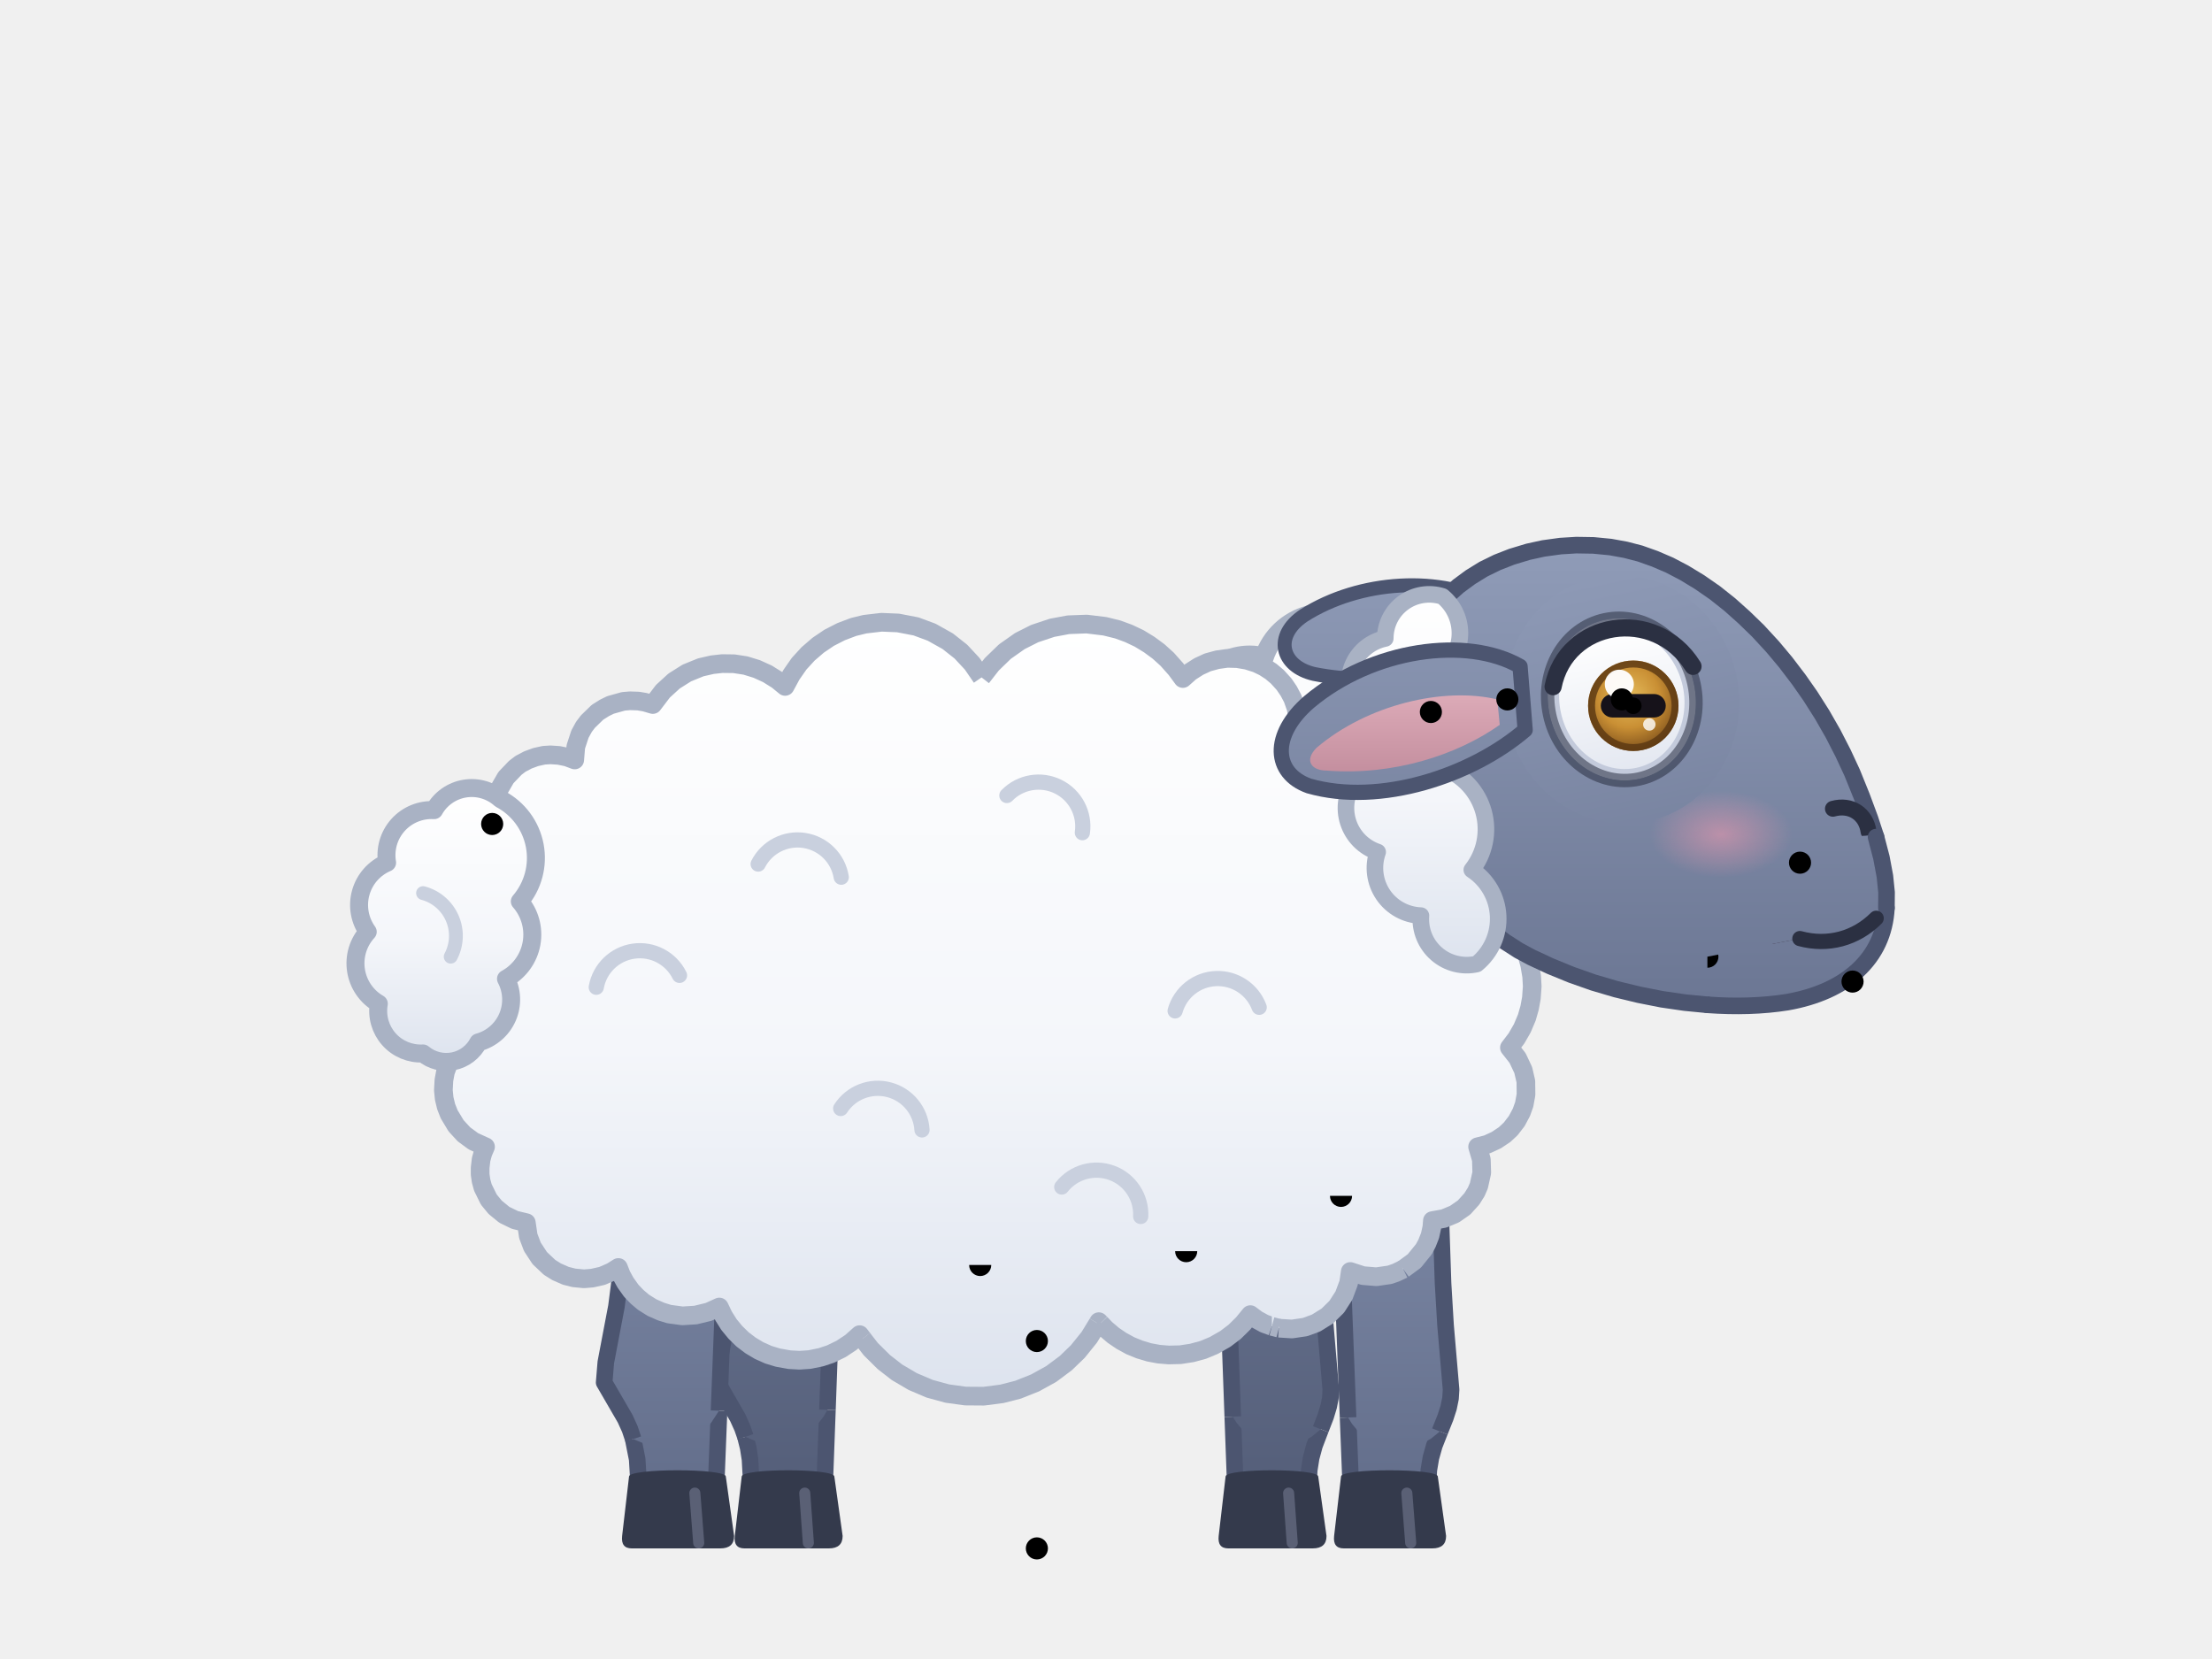
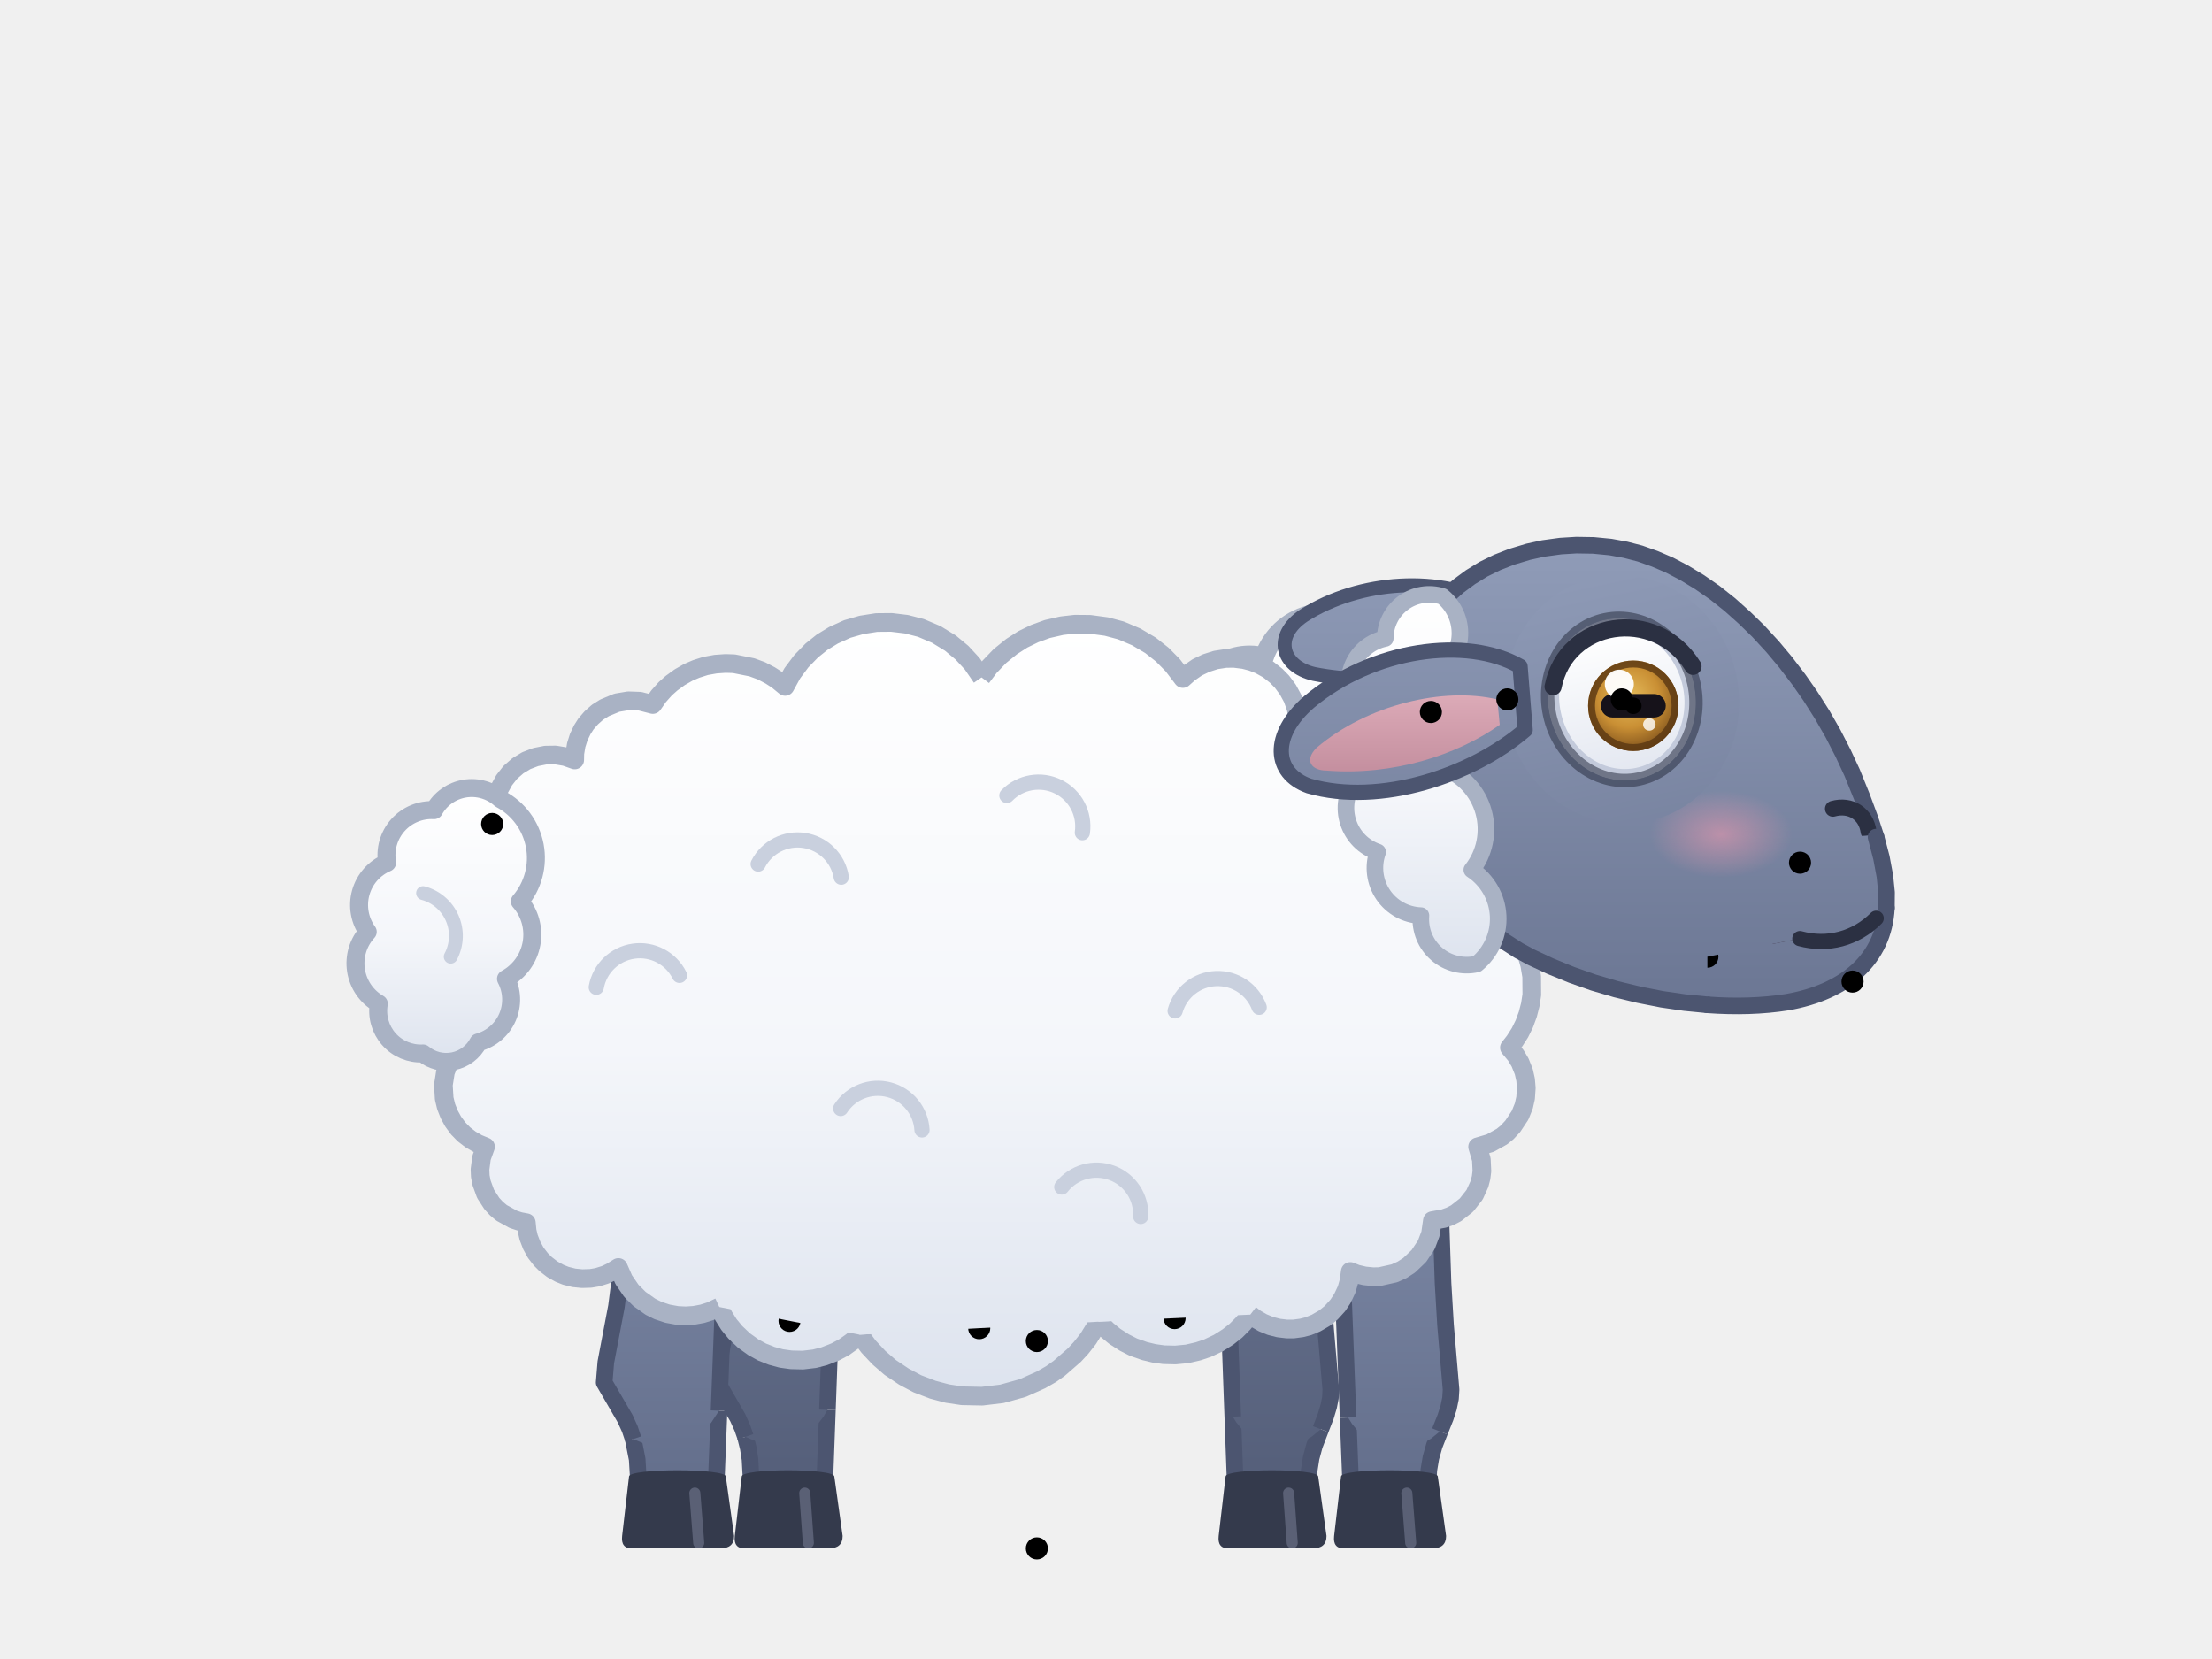
<svg xmlns="http://www.w3.org/2000/svg" viewBox="0 0 160 120" width="160" height="120">
  <defs>
    <linearGradient id="wool" x1="0" y1="0" x2="0" y2="1">
      <stop offset="0" stop-color="#ffffff" />
      <stop offset="0.55" stop-color="#f4f6fa" />
      <stop offset="1" stop-color="#dde3ee" />
    </linearGradient>
    <linearGradient id="skin" gradientUnits="userSpaceOnUse" x1="0" y1="39.92" x2="0" y2="73.96">
      <stop offset="0" stop-color="#8f9bb7" />
      <stop offset="1" stop-color="#6a7592" />
    </linearGradient>
    <linearGradient id="leg-near" gradientUnits="userSpaceOnUse" x1="0" y1="84" x2="0" y2="108">
      <stop offset="0" stop-color="#7d89a6" />
      <stop offset="1" stop-color="#636e8b" />
    </linearGradient>
    <linearGradient id="leg-far" gradientUnits="userSpaceOnUse" x1="0" y1="84" x2="0" y2="108">
      <stop offset="0" stop-color="#6a7591" />
      <stop offset="1" stop-color="#545e79" />
    </linearGradient>
    <linearGradient id="ear-in" x1="0" y1="0" x2="0" y2="1">
      <stop offset="0" stop-color="#dcaab7" />
      <stop offset="1" stop-color="#c48f9f" />
    </linearGradient>
    <linearGradient id="sclera" x1="0" y1="0" x2="0" y2="1">
      <stop offset="0" stop-color="#ffffff" />
      <stop offset="1" stop-color="#e4e8f1" />
    </linearGradient>
    <radialGradient id="iris" cx="0.45" cy="0.4" r="0.62">
      <stop offset="0" stop-color="#e6bd5c" />
      <stop offset="0.55" stop-color="#c98f34" />
      <stop offset="1" stop-color="#7c4f1b" />
    </radialGradient>
    <radialGradient id="blush" cx="0.5" cy="0.5" r="0.5">
      <stop offset="0" stop-color="#f29ab0" stop-opacity="0.55" />
      <stop offset="1" stop-color="#f29ab0" stop-opacity="0" />
    </radialGradient>
    <linearGradient id="wool-abs1" x1="0" y1="0" x2="0" y2="1" gradientUnits="userSpaceOnUse" gradientTransform="matrix(80.45 0 0 56 30.37 45.01)">
      <stop offset="0" stop-color="#ffffff" />
      <stop offset="0.55" stop-color="#f4f6fa" />
      <stop offset="1" stop-color="#dde3ee" />
    </linearGradient>
    <linearGradient id="wool-abs2" x1="0" y1="0" x2="0" y2="1" gradientUnits="userSpaceOnUse" gradientTransform="matrix(80.45 0 0 56 30.37 45.01)">
      <stop offset="0" stop-color="#ffffff" />
      <stop offset="0.55" stop-color="#f4f6fa" />
      <stop offset="1" stop-color="#dde3ee" />
    </linearGradient>
  </defs>
  <g id="leg-back-far">
    <g id="leg-back-far-lower">
      <path fill="url(#leg-far)" d="M52.17 97.68L51.97 98.92L51.9 100L53.31 102.45L53.84 103.68L54.06 104.48L54.23 105.41L54.32 106.34L54.35 107.4L59.65 107.4L59.98 98.31L59.69 97.73L59.39 97.29L59.03 96.88L58.62 96.52L58.18 96.22L57.7 95.97L57.19 95.78L56.66 95.66L55.69 95.6L55.16 95.66L54.63 95.78L54.12 95.97L53.64 96.22L53.2 96.52L52.79 96.88L52.43 97.29Z" stroke="none" />
      <path fill="none" stroke="#4c5570" stroke-width="1.2" stroke-linejoin="round" d="M59.85 101.98L59.65 107.4L54.35 107.4L54.25 105.56L54.12 104.73L53.92 103.93" />
      <path d="M53.65 106.8C53.65 106.2 60.35 106.2 60.35 106.8L60.95 111.1Q60.95 112 59.95 112L53.85 112Q53.05 112 53.15 111.1Z" fill="#343a4c" />
      <path d="M58.21 108L58.47 111.6" stroke="#5a6075" stroke-width="0.8" stroke-linecap="round" />
      <circle id="pivot-leg-back-far-lower" cx="55.91" cy="100" r="0.8" />
    </g>
    <path fill="url(#leg-far)" d="M53.5 84L53.41 88.25L53.16 91.68L52.79 94.49L52.02 98.54L51.9 100L53.36 102.54L53.69 103.27L53.92 103.93L54.53 104.19L55.16 104.34L55.8 104.41L56.56 104.36L57.09 104.25L57.6 104.07L58.45 103.61L58.87 103.27L59.25 102.88L59.58 102.45L59.85 101.98L60.5 84Z" stroke="none" />
    <path fill="none" stroke="#4c5570" stroke-width="1.2" stroke-linejoin="round" d="M53.5 84L60.5 84L59.85 101.98M53.92 103.93L53.69 103.27L53.36 102.54L51.9 100L52.02 98.54L52.79 94.49L53.17 91.54L53.42 88.06L53.5 84" />
    <circle id="pivot-leg-back-far" cx="57" cy="88" r="0.8" />
  </g>
  <g id="leg-front-far">
    <g id="leg-front-far-lower">
      <path fill="url(#leg-far)" d="M89.35 107.4L94.65 107.4L94.7 106.34L94.87 105.33L95.15 104.36L96.05 101.94L96.22 101.15L96.26 100.39L96.11 98.58L95.82 98.15L95.43 97.72L94.97 97.35L94.47 97.04L93.74 96.76L92.98 96.63L92.2 96.65L91.43 96.82L90.72 97.14L90.08 97.59L89.55 98.15L89.13 98.81L89.04 98.99Z" stroke="none" />
      <path fill="none" stroke="#4c5570" stroke-width="1.2" stroke-linejoin="round" d="M95.53 103.38L95.08 104.56L94.84 105.45L94.7 106.34L94.65 107.4L89.35 107.4L89.17 102.47" />
      <path d="M88.65 106.8C88.65 106.2 95.35 106.2 95.35 106.8L95.95 111.1Q95.95 112 94.95 112L88.85 112Q88.05 112 88.15 111.1Z" fill="#343a4c" />
      <path d="M93.21 108L93.47 111.6" stroke="#5a6075" stroke-width="0.8" stroke-linecap="round" />
      <circle id="pivot-leg-front-far-lower" cx="92.68" cy="100.6" r="0.8" />
    </g>
    <path fill="url(#leg-far)" d="M89.17 102.47L89.43 102.89L89.8 103.34L90.23 103.74L90.64 104.01L91.16 104.28L91.62 104.44L92.1 104.54L92.68 104.58L93.27 104.54L93.84 104.41L94.38 104.2L94.89 103.91L95.53 103.38L95.89 102.45L96.19 101.34L96.26 100.39L95.87 95.97L95.68 92.83L95.54 88.66L95.5 84L88.5 84Z" stroke="none" />
    <path fill="none" stroke="#4c5570" stroke-width="1.2" stroke-linejoin="round" d="M88.5 84L95.5 84L95.54 88.66L95.68 92.83L95.86 95.85L96.26 100.52L96.23 101.11L96.11 101.72L95.89 102.45L95.53 103.38M89.17 102.47L88.5 84" />
    <circle id="pivot-leg-front-far" cx="92" cy="88" r="0.8" />
  </g>
  <g id="leg-back-near">
    <g id="leg-back-near-lower">
      <path fill="url(#leg-near)" d="M43.98 97.61L43.77 98.92L43.7 100L45.13 102.45L45.67 103.68L45.9 104.48L46.07 105.41L46.17 106.34L46.2 107.4L51.8 107.4L52.15 98.28L51.89 97.74L51.51 97.17L51.14 96.75L50.72 96.38L50.25 96.06L49.75 95.8L49.23 95.61L48.68 95.48L47.67 95.41L47.11 95.48L46.56 95.61L46.03 95.8L45.53 96.06L45.07 96.38L44.65 96.75L44.27 97.17Z" stroke="none" />
      <path fill="none" stroke="#4c5570" stroke-width="1.2" stroke-linejoin="round" d="M52.01 102.04L51.8 107.4L46.2 107.4L46.09 105.56L45.8 104.09" />
      <path d="M45.5 106.8C45.5 106.2 52.5 106.2 52.5 106.8L53.1 111.1Q53.1 112 52.1 112L45.7 112Q44.9 112 45 111.1Z" fill="#343a4c" />
      <path d="M50.26 108L50.54 111.6" stroke="#5a6075" stroke-width="0.8" stroke-linecap="round" />
      <circle id="pivot-leg-back-near-lower" cx="47.89" cy="100" r="0.8" />
    </g>
    <path fill="url(#leg-near)" d="M45.3 84L45.21 88.25L44.96 91.68L44.59 94.49L43.82 98.54L43.7 100L45.22 102.62L45.56 103.37L45.8 104.09L46.45 104.36L47.22 104.54L48.01 104.59L48.68 104.52L49.23 104.39L49.75 104.2L50.63 103.69L51.06 103.33L51.44 102.91L52.01 102.04L52.7 84Z" stroke="none" />
    <path fill="none" stroke="#4c5570" stroke-width="1.2" stroke-linejoin="round" d="M45.3 84L52.7 84L52.01 102.04M45.8 104.09L45.56 103.37L45.22 102.62L43.7 100L43.82 98.54L44.59 94.49L44.97 91.54L45.22 88.06L45.3 84" />
    <circle id="pivot-leg-back-near" cx="49" cy="88" r="0.8" />
  </g>
  <g id="leg-front-near">
    <g id="leg-front-near-lower">
      <path fill="url(#leg-near)" d="M97.7 107.4L103.3 107.4L103.35 106.34L103.53 105.33L103.82 104.36L104.48 102.74L104.75 101.94L104.92 101.15L104.96 100.39L104.8 98.52L104.48 98.04L104.07 97.59L103.6 97.2L103.07 96.88L102.31 96.59L101.51 96.45L100.69 96.47L99.9 96.65L99.15 96.98L98.48 97.45L97.92 98.04L97.48 98.73L97.38 98.96Z" stroke="none" />
      <path fill="none" stroke="#4c5570" stroke-width="1.2" stroke-linejoin="round" d="M104.15 103.54L103.75 104.56L103.5 105.45L103.35 106.34L103.3 107.4L97.7 107.4L97.51 102.53" />
      <path d="M97 106.8C97 106.2 104 106.2 104 106.8L104.6 111.1Q104.6 112 103.6 112L97.2 112Q96.4 112 96.5 111.1Z" fill="#343a4c" />
      <path d="M101.76 108L102.04 111.6" stroke="#5a6075" stroke-width="0.8" stroke-linecap="round" />
      <circle id="pivot-leg-front-near-lower" cx="101.2" cy="100.6" r="0.8" />
    </g>
    <path fill="url(#leg-near)" d="M97.51 102.53L97.8 103L98.19 103.47L98.56 103.82L99.06 104.17L99.51 104.41L100.09 104.61L100.59 104.72L101.2 104.76L101.81 104.72L102.41 104.58L102.98 104.36L103.51 104.06L104.15 103.54L104.55 102.54L104.88 101.38L104.96 100.39L104.57 95.97L104.38 92.83L104.24 88.66L104.2 84L96.8 84Z" stroke="none" />
    <path fill="none" stroke="#4c5570" stroke-width="1.2" stroke-linejoin="round" d="M96.8 84L104.2 84L104.24 88.66L104.38 92.83L104.56 95.85L104.96 100.52L104.92 101.15L104.78 101.83L104.55 102.54L104.15 103.54M97.51 102.53L96.8 84" />
    <circle id="pivot-leg-front-near" cx="100.5" cy="88" r="0.8" />
  </g>
  <g id="neck">
    <path d="M99 45.5A4.85 4.85 0 0 1 106.95 47A4.14 4.14 0 0 1 111.14 52.49A4.69 4.69 0 0 1 112.64 60.17A4.26 4.26 0 0 1 109.47 66.51A4.33 4.33 0 0 1 103.4 70.4A5.16 5.16 0 0 1 94.82 69.8A4.32 4.32 0 0 1 88.32 66.68A4.25 4.25 0 0 1 85.62 60.12A4.76 4.76 0 0 1 86.24 52.21A4.19 4.19 0 0 1 91.44 47.53A4.7 4.7 0 0 1 99 45.5Z" fill="url(#wool)" stroke="#a9b2c4" stroke-width="1.4" stroke-linejoin="round" />
    <circle id="pivot-neck" cx="92" cy="66" r="0.8" />
  </g>
  <g id="sway-1">
-     <path fill="url(#wool-abs1)" d="M91.03 95.51L91.9 95.91L92.49 96.06L92.96 96.13L93.93 96.09L94.86 95.85L95.4 95.59L95.91 95.27L96.37 94.87L96.84 94.33L97.21 93.71L97.45 93.15L97.6 92.57L97.67 91.97L98.12 92.15L98.71 92.29L99.32 92.35L99.92 92.32L100.52 92.21L101.09 92.01L101.63 91.73L102.12 91.37L102.63 90.85L103 90.34L102.99 86.35L102.89 85.93L102.66 85.55L102.45 85.34L102.07 85.11L101.5 85L92.5 85L92.06 85.06L91.55 85.34L91.18 85.79L91.01 86.35Z" stroke="none" />
-     <path fill="none" stroke="#a9b2c4" stroke-width="1.35" stroke-linejoin="round" d="M101.5 91.8L100.98 92.05L100.52 92.21L99.56 92.35L98.59 92.27L97.67 91.97L97.55 92.8L97.21 93.71L96.69 94.52L96.01 95.19L95.19 95.7L94.4 95.99L93.45 96.13L92.5 96.07" />
-     <circle id="pivot-sway-1" cx="97" cy="86.5" r="0.8" />
+     <path fill="url(#wool-abs1)" d="M77.98 97.74L78.79 96.73L79.48 95.6L80.16 96.28L80.82 96.8L81.65 97.28L82.54 97.65L83.47 97.89L84.42 98.01L85.26 98L86.22 97.86L86.8 97.71L87.47 97.46L88.12 97.15L88.64 96.84L89.12 96.48L89.66 96L90.44 95.09L91.13 95.57L91.94 95.93L91.91 94.79L91.75 94.36L91.58 94.12L91.36 93.91L90.97 93.69L90.52 93.59L79.13 94.14L78.73 94.3L78.5 94.47L78.22 94.79L78.04 95.18L77.98 95.6Z" stroke="none" />
+     <path fill="none" stroke="#a9b2c4" stroke-width="1.35" stroke-linejoin="round" d="M90.44 95.09L89.91 95.74L89.4 96.25L88.83 96.7L88.12 97.15L87.36 97.51L86.68 97.74L85.86 97.93L85.02 98.01L84.18 97.99L83.47 97.89L82.77 97.72L81.98 97.44L81.33 97.11L80.63 96.66L80.07 96.2L79.48 95.6" />
+     <circle id="pivot-sway-1" cx="84.96" cy="95.34" r="0.8" />
  </g>
  <g id="sway-2">
-     <path fill="url(#wool-abs2)" d="M78.79 96.73L79.48 95.6L79.98 96.12L80.53 96.59L81.12 96.99L81.76 97.34L82.42 97.61L83.12 97.82L83.82 97.95L84.54 98.01L85.38 97.99L86.22 97.86L87.03 97.64L87.8 97.32L88.64 96.84L89.31 96.33L89.91 95.74L90.44 95.09L90.92 95.45L91.45 95.74L92.5 96.07L92.5 89.09L92 89L79.6 89L79.16 89.06L78.89 89.18L78.65 89.34L78.35 89.67L78.16 90.06L78.11 90.35L78.1 97.59Z" stroke="none" />
-     <path fill="none" stroke="#a9b2c4" stroke-width="1.35" stroke-linejoin="round" d="M92 95.94L91.45 95.74L90.92 95.45L90.44 95.09L89.91 95.74L89.31 96.33L88.64 96.84L87.8 97.32L87.03 97.64L86.22 97.86L85.38 97.99L84.54 98.01L83.82 97.95L83.12 97.82L82.42 97.61L81.76 97.34L81.12 96.99L80.53 96.59L79.98 96.12L79.6 95.72" />
-     <circle id="pivot-sway-2" cx="85.8" cy="90.5" r="0.8" />
+     <path fill="url(#wool-abs2)" d="M61.05 97.45L61.64 97.03L62.18 96.54L62.99 97.59L63.93 98.52L64.98 99.33L66.13 99.98L67.36 100.48L68.64 100.82L69.95 100.99L71.28 100.98L72.47 100.82L73.75 100.48L74.87 100.03L76.03 99.39L77.09 98.6L77.96 97.76L78.79 96.73L79.48 95.6L80.98 95.53L80.97 95.46L80.81 94.91L80.56 94.56L80.1 94.23L79.54 94.1L62.1 95.04L61.65 95.13L61.26 95.36L60.95 95.68L60.8 95.95L60.69 96.39L60.68 97.65Z" stroke="none" />
+     <path fill="none" stroke="#a9b2c4" stroke-width="1.35" stroke-linejoin="round" d="M79.48 95.6L78.72 96.83L78.2 97.49L77.71 98.02L76.62 98.97L76.03 99.39L75.3 99.81L73.98 100.4L72.47 100.82L71.04 100.99L69.59 100.96L68.52 100.8L67.47 100.52L66.35 100.09L65.39 99.58L64.39 98.91L63.57 98.2L62.83 97.41L62.18 96.54" />
+     <circle id="pivot-sway-2" cx="70.83" cy="96.07" r="0.8" />
  </g>
  <g id="sway-3">
-     <path fill="url(#wool-abs2)" d="M60.9 97.53L61.64 97.03L62.18 96.54L62.99 97.59L63.93 98.52L64.98 99.33L66.13 99.98L67.36 100.48L68.64 100.82L69.95 100.99L71.28 100.98L72.47 100.82L73.75 100.48L74.87 100.03L76.03 99.39L77.09 98.6L77.96 97.76L78.79 96.73L79.48 95.6L79.6 95.72L79.6 90.5L80.52 90.5L80.23 90.25L79.97 90.11L79.4 90L62.4 90L61.96 90.06L61.57 90.25L61.24 90.55L61.01 90.93L60.91 91.35Z" stroke="none" />
-     <path fill="none" stroke="#a9b2c4" stroke-width="1.35" stroke-linejoin="round" d="M79.4 95.73L78.79 96.73L77.96 97.76L77.09 98.6L76.03 99.39L74.87 100.03L73.64 100.52L72.47 100.82L71.16 100.99L69.83 100.98L68.52 100.8L67.24 100.45L66.02 99.93L64.88 99.26L63.93 98.52L62.99 97.59L62.4 96.83" />
-     <circle id="pivot-sway-3" cx="70.9" cy="91.5" r="0.8" />
+     <path fill="url(#wool-abs2)" d="M51.26 94.89L52.03 94.54L52.34 95.19L52.73 95.81L53.19 96.37L53.81 96.96L54.49 97.45L55.13 97.8L55.81 98.07L56.51 98.26L57.23 98.36L58.07 98.38L58.92 98.28L59.62 98.1L60.41 97.79L61.05 97.45L61.64 97.03L62.18 96.54L63.68 96.46L63.57 95.97L63.34 95.59L63.01 95.29L62.61 95.1L52.17 93.05L51.74 93.07L51.32 93.22L50.97 93.48L50.71 93.83L50.54 94.39L50.53 95.07Z" stroke="none" />
+     <path fill="none" stroke="#a9b2c4" stroke-width="1.35" stroke-linejoin="round" d="M62.18 96.54L61.64 97.03L61.05 97.45L60.41 97.79L59.62 98.1L58.92 98.28L58.07 98.38L57.23 98.36L56.51 98.26L55.81 98.07L55.13 97.8L54.49 97.45L53.81 96.96L53.19 96.37L52.73 95.81L52.34 95.19L52.03 94.54" />
+     <circle id="pivot-sway-3" cx="57.11" cy="95.54" r="0.8" />
  </g>
  <g id="body">
-     <path fill="url(#wool-abs2)" d="M69.41 47.04L68.35 46.25L67.28 45.68L66.15 45.28L64.96 45.06L63.64 45.02L62.44 45.17L61.51 45.42L60.62 45.79L59.77 46.25L59.08 46.74L58.37 47.38L57.73 48.11L57.19 48.9L56.79 49.65L56.23 49.19L55.51 48.74L54.74 48.39L53.93 48.14L53.09 48.01L52.24 48L51.4 48.1L50.58 48.31L49.58 48.74L48.66 49.34L47.87 50.09L47.22 50.96L46.64 50.79L46.17 50.71L45.57 50.69L45.09 50.73L44.16 50.99L43.22 51.52L42.53 52.19L42.24 52.57L41.95 53.1L41.65 54.01L41.57 54.97L40.89 54.73L40.18 54.61L39.58 54.61L38.86 54.73L38.18 54.97L37.55 55.32L37 55.78L36.6 56.24L36.22 56.85L35.96 57.52L35.82 58.23L35.8 58.95L34.96 59.43L34.24 60.09L33.76 60.8L33.4 61.7L33.26 62.66L33.34 63.63L33.59 64.44L34.08 65.28L33.32 65.65L32.53 66.19L31.83 66.86L31.26 67.63L30.82 68.49L30.55 69.29L30.39 70.24L30.39 71.2L30.49 71.92L30.68 72.62L30.96 73.28L31.24 73.81L31.66 74.4L32.15 74.94L32.6 75.34L33.19 75.75L32.82 76.23L32.47 76.86L32.22 77.54L32.11 78.13L32.07 78.86L32.13 79.46L32.27 80.04L32.49 80.6L32.99 81.43L33.56 82.05L34.24 82.55L35.12 82.95L34.93 83.4L34.8 83.87L34.73 84.47L34.73 84.95L34.8 85.43L34.93 85.9L35.36 86.77L35.82 87.33L36.48 87.87L37.24 88.24L38.07 88.44L38.21 89.4L38.51 90.19L39.04 91L39.75 91.67L40.26 91.99L40.92 92.28L41.51 92.43L42.24 92.5L42.84 92.45L43.55 92.29L44.22 92L44.73 91.68L44.95 92.24L45.24 92.77L45.66 93.36L46.08 93.8L46.54 94.19L47.16 94.58L47.82 94.87L48.4 95.05L49.36 95.18L50.32 95.12L51.26 94.89L52.03 94.54L52.34 95.19L52.73 95.81L53.19 96.37L53.81 96.96L54.49 97.45L55.13 97.8L55.81 98.07L56.51 98.26L57.23 98.36L58.07 98.38L58.92 98.28L59.62 98.1L60.41 97.79L61.05 97.45L61.64 97.03L62.18 96.54L62.4 96.83L62.4 91.5L79.4 91.5L79.4 95.73L79.48 95.6L79.6 95.72L79.6 90.5L92 90.5L92 95.94L92.5 96.07L92.5 86.5L101.5 86.5L101.5 91.8L102.3 91.21L102.99 90.36L103.22 89.93L103.44 89.37L103.57 88.77L103.61 88.29L104.44 88.14L105.21 87.82L105.9 87.34L106.46 86.72L106.78 86.21L106.97 85.77L107.18 84.83L107.15 83.87L106.88 82.95L107.46 82.81L108.02 82.58L108.54 82.28L109.01 81.91L109.42 81.47L109.77 80.99L110.05 80.45L110.25 79.89L110.37 79.3L110.4 78.82L110.37 78.22L110.28 77.75L110.1 77.18L109.83 76.64L109.5 76.14L109.18 75.78L109.55 75.31L109.94 74.7L110.48 73.48L110.67 72.79L110.82 71.59L110.81 70.87L110.7 70.03L110.49 69.22L110.18 68.43L109.78 67.69L109.28 67L108.71 66.38L108.07 65.84L107.36 65.38L107.85 64.55L108.11 63.75L108.18 62.91L108.14 62.43L108.04 61.96L107.88 61.51L107.66 61.08L107.4 60.67L107.08 60.31L106.73 59.99L106.33 59.71L105.8 59.44L105.34 59.28L105.53 58.7L105.6 58.23L105.61 57.62L105.54 57.14L105.41 56.67L105.17 56.12L104.9 55.72L104.59 55.35L104.03 54.88L103.29 54.48L102.47 54.27L101.62 54.26L101.14 53.29L100.79 52.81L100.38 52.36L99.93 51.97L99.43 51.63L98.45 51.18L97.88 51.02L97.28 50.92L96.08 50.94L94.92 51.24L94.38 51.48L93.86 51.79L93.74 51.2L93.5 50.52L93.22 49.99L92.88 49.49L92.4 48.96L91.94 48.57L91.43 48.24L90.89 47.98L90.2 47.76L89.49 47.64L88.77 47.62L88.06 47.72L87.36 47.91L86.71 48.21L86.1 48.6L85.56 49.08L85.06 48.4L84.42 47.68L83.8 47.12L83.12 46.62L82.4 46.18L81.64 45.82L80.85 45.53L79.92 45.3L78.6 45.14L77.28 45.19L76.1 45.41L74.84 45.83L73.77 46.37L72.69 47.13L71.74 48.05L71 49L70.32 48.01Z" stroke="none" />
-     <path fill="none" stroke="#a9b2c4" stroke-width="1.35" stroke-linejoin="round" d="M71 49L71.74 48.05L72.69 47.13L73.77 46.37L74.84 45.83L76.1 45.41L77.28 45.19L78.6 45.14L79.92 45.3L80.85 45.53L81.64 45.82L82.4 46.18L83.12 46.62L83.8 47.12L84.42 47.68L85.06 48.4L85.56 49.08L86.1 48.6L86.71 48.21L87.36 47.91L88.06 47.72L88.77 47.62L89.49 47.64L90.2 47.76L90.89 47.98L91.43 48.24L91.94 48.57L92.4 48.96L92.88 49.49L93.22 49.99L93.5 50.52L93.74 51.2L93.86 51.79L94.48 51.43L95.04 51.19L95.61 51.03L96.2 50.93L96.8 50.9L97.4 50.94L97.99 51.04L98.57 51.22L99.53 51.7L100.38 52.36L100.79 52.81L101.14 53.29L101.62 54.26L102.1 54.24L102.59 54.29L103.51 54.58L103.93 54.81L104.32 55.1L104.67 55.43L104.97 55.81L105.22 56.23L105.41 56.67L105.6 57.5L105.59 58.35L105.5 58.82L105.34 59.28L105.8 59.44L106.33 59.71L106.73 59.99L107.08 60.31L107.47 60.77L107.72 61.18L108.07 62.08L108.18 63.03L108.08 63.87L107.8 64.66L107.36 65.38L107.97 65.77L108.53 66.22L109.05 66.73L109.51 67.29L109.9 67.9L110.23 68.54L110.49 69.22L110.65 69.8L110.79 70.63L110.83 71.35L110.77 72.19L110.64 72.9L110.44 73.6L110.11 74.38L109.69 75.11L109.18 75.78L109.77 76.53L110.18 77.4L110.37 78.22L110.38 79.18L110.25 79.89L110.05 80.45L109.71 81.09L109.27 81.66L108.83 82.07L108.23 82.47L107.58 82.77L106.88 82.95L107.15 83.87L107.18 84.83L106.97 85.77L106.78 86.21L106.46 86.72L105.9 87.34L105.21 87.82L104.44 88.14L103.61 88.29L103.57 88.77L103.44 89.37L103.22 89.93L102.99 90.36L102.3 91.21L101.5 91.8M92.5 96.07L92 95.94M79.6 95.72L79.48 95.6L79.4 95.73M62.4 96.83L62.18 96.54L61.55 97.1L60.84 97.57L60.08 97.94L59.39 98.17L58.56 98.34L57.83 98.39L57.11 98.35L56.27 98.2L55.58 97.99L54.91 97.69L54.29 97.32L53.71 96.88L53.19 96.37L52.73 95.81L52.34 95.19L52.03 94.54L51.26 94.89L50.32 95.12L49.36 95.18L48.4 95.05L47.82 94.87L47.16 94.58L46.54 94.19L46.08 93.8L45.66 93.36L45.24 92.77L44.95 92.24L44.73 91.68L44.22 92L43.55 92.29L42.84 92.45L42.24 92.5L41.51 92.43L40.92 92.28L40.26 91.99L39.75 91.67L39.04 91L38.51 90.19L38.21 89.4L38.07 88.44L37.24 88.24L36.48 87.87L35.82 87.33L35.36 86.77L34.93 85.9L34.8 85.43L34.73 84.95L34.73 84.47L34.8 83.87L34.93 83.4L35.12 82.95L34.24 82.55L33.56 82.05L32.99 81.43L32.49 80.6L32.27 80.04L32.13 79.46L32.07 78.86L32.11 78.13L32.22 77.54L32.47 76.86L32.82 76.23L33.19 75.75L32.5 75.26L31.81 74.59L31.24 73.81L30.86 73.07L30.58 72.27L30.42 71.44L30.38 70.6L30.48 69.64L30.65 68.94L30.92 68.27L31.26 67.63L31.68 67.05L32.17 66.51L32.81 65.97L33.43 65.59L34.08 65.28L33.75 64.77L33.55 64.33L33.3 63.39L33.27 62.41L33.47 61.46L33.82 60.69L34.32 60L34.96 59.43L35.8 58.95L35.85 57.99L36.12 57.07L36.6 56.24L37.27 55.54L37.65 55.25L38.18 54.97L38.75 54.76L39.34 54.63L39.82 54.6L40.42 54.64L41.01 54.76L41.57 54.97L41.65 54.01L41.95 53.1L42.24 52.57L42.53 52.19L43.22 51.52L43.73 51.2L44.16 50.99L45.09 50.73L45.57 50.69L46.17 50.71L46.64 50.79L47.22 50.96L47.95 50L48.76 49.26L49.68 48.68L50.69 48.27L51.52 48.08L52.24 48L53.09 48.01L53.93 48.14L54.74 48.39L55.51 48.74L56.23 49.19L56.79 49.65L57.25 48.8L57.8 48.01L58.45 47.3L59.18 46.67L59.98 46.13L60.84 45.69L61.74 45.35L62.56 45.15L63.76 45.01L64.96 45.06L66.26 45.31L67.39 45.73L68.55 46.38L69.5 47.13L70.32 48.01L71 49" />
+     <path fill="url(#wool-abs2)" d="M69.41 47.04L68.35 46.25L67.28 45.68L66.15 45.28L64.96 45.06L63.64 45.02L62.44 45.17L61.51 45.42L60.62 45.79L59.77 46.25L59.08 46.74L58.37 47.38L57.73 48.11L57.19 48.9L56.79 49.65L56.23 49.19L55.51 48.74L54.74 48.39L53.93 48.14L53.09 48.01L52.24 48L51.4 48.1L50.58 48.31L49.58 48.74L48.66 49.34L47.87 50.09L47.22 50.96L46.64 50.79L46.17 50.71L45.57 50.69L45.09 50.73L44.16 50.99L43.22 51.52L42.53 52.19L42.24 52.57L41.95 53.1L41.65 54.01L41.57 54.97L40.89 54.73L40.18 54.61L39.58 54.61L38.86 54.73L38.18 54.97L37.55 55.32L37 55.78L36.6 56.24L36.22 56.85L35.96 57.52L35.82 58.23L35.8 58.95L34.96 59.43L34.24 60.09L33.76 60.8L33.4 61.7L33.26 62.66L33.34 63.63L33.59 64.44L34.08 65.28L33.32 65.65L32.53 66.19L31.83 66.86L31.26 67.63L30.82 68.49L30.55 69.29L30.39 70.24L30.39 71.2L30.49 71.92L30.68 72.62L30.96 73.28L31.24 73.81L31.66 74.4L32.15 74.94L32.6 75.34L33.19 75.75L32.82 76.23L32.47 76.86L32.22 77.54L32.11 78.13L32.07 78.86L32.13 79.46L32.27 80.04L32.49 80.6L32.99 81.43L33.56 82.05L34.24 82.55L35.12 82.95L34.93 83.4L34.8 83.87L34.73 84.47L34.73 84.95L34.8 85.43L34.93 85.9L35.36 86.77L35.82 87.33L36.48 87.87L37.24 88.24L38.07 88.44L38.21 89.4L38.51 90.19L39.04 91L39.75 91.67L40.26 91.99L40.92 92.28L41.51 92.43L42.24 92.5L42.84 92.45L43.55 92.29L44.22 92L44.73 91.68L44.95 92.24L45.24 92.77L45.66 93.36L46.08 93.8L46.54 94.19L47.16 94.58L47.82 94.87L48.4 95.05L49.36 95.18L50.32 95.12L51.26 94.89L52.03 94.54L62.18 96.54L79.48 95.6L90.44 95.09L90.92 95.45L91.45 95.74L92.02 95.95L92.6 96.08L93.2 96.14L93.81 96.11L94.4 95.99L94.97 95.8L95.51 95.53L96.01 95.19L96.45 94.79L96.84 94.33L97.21 93.71L97.45 93.15L97.6 92.57L97.67 91.97L98.12 92.15L98.71 92.29L99.68 92.35L100.63 92.17L101.52 91.79L102.03 91.45L102.39 91.12L102.99 90.36L103.22 89.93L103.44 89.37L103.57 88.77L103.61 88.29L104.44 88.14L105.21 87.82L105.9 87.34L106.46 86.72L106.78 86.21L106.97 85.77L107.18 84.83L107.15 83.87L106.88 82.95L107.46 82.81L108.02 82.58L108.54 82.28L109.01 81.91L109.42 81.47L109.77 80.99L110.05 80.45L110.25 79.89L110.37 79.3L110.4 78.82L110.37 78.22L110.28 77.75L110.1 77.18L109.83 76.64L109.5 76.14L109.18 75.78L109.55 75.31L109.94 74.7L110.48 73.48L110.67 72.79L110.82 71.59L110.81 70.87L110.7 70.03L110.49 69.22L110.18 68.43L109.78 67.69L109.28 67L108.71 66.38L108.07 65.84L107.36 65.38L107.85 64.55L108.11 63.75L108.18 62.91L108.14 62.43L108.04 61.96L107.88 61.51L107.66 61.08L107.4 60.67L107.08 60.31L106.73 59.99L106.33 59.71L105.8 59.44L105.34 59.28L105.53 58.7L105.6 58.23L105.61 57.62L105.54 57.14L105.41 56.67L105.17 56.12L104.59 55.35L104.03 54.88L103.29 54.48L102.47 54.27L101.62 54.26L101.14 53.29L100.79 52.81L100.38 52.36L99.93 51.97L99.43 51.63L98.45 51.18L97.88 51.02L97.28 50.92L96.08 50.94L94.92 51.24L94.38 51.48L93.86 51.79L93.74 51.2L93.5 50.52L93.22 49.99L92.88 49.49L92.4 48.96L91.94 48.57L91.43 48.24L90.89 47.98L90.2 47.76L89.49 47.64L88.77 47.62L88.06 47.72L87.36 47.91L86.71 48.21L86.1 48.6L85.56 49.08L85.06 48.4L84.42 47.68L83.8 47.12L83.12 46.62L82.4 46.18L81.64 45.82L80.85 45.53L79.92 45.3L78.6 45.14L77.28 45.19L76.1 45.41L74.84 45.83L73.77 46.37L72.69 47.13L71.74 48.05L71 49L70.32 48.01Z" stroke="none" />
+     <path fill="none" stroke="#a9b2c4" stroke-width="1.35" stroke-linejoin="round" d="M71 49L71.58 48.23L72.33 47.45L73.17 46.77L73.98 46.25L74.84 45.83L75.75 45.5L76.8 45.26L77.76 45.15L78.84 45.16L80.03 45.32L81.08 45.6L82.19 46.07L83.22 46.68L84.07 47.35L84.83 48.12L85.56 49.08L86.01 48.68L86.6 48.27L87.25 47.96L87.94 47.74L88.65 47.63L89.25 47.62L89.97 47.71L90.55 47.86L91.11 48.08L91.74 48.43L92.31 48.88L92.73 49.31L93.16 49.89L93.5 50.52L93.74 51.2L93.86 51.79L94.38 51.48L94.92 51.24L96.08 50.94L97.28 50.92L98.34 51.14L99.43 51.63L99.93 51.97L100.38 52.36L100.79 52.81L101.14 53.29L101.62 54.26L102.35 54.26L103.06 54.41L103.62 54.63L104.23 55.02L104.67 55.43L104.97 55.81L105.28 56.34L105.49 56.91L105.6 57.5L105.61 58.11L105.53 58.7L105.34 59.28L106.12 59.59L106.82 60.06L107.47 60.77L107.88 61.51L108.07 62.08L108.15 62.55L108.18 63.03L108.15 63.51L107.9 64.44L107.63 64.98L107.36 65.38L108.07 65.84L108.71 66.38L109.21 66.91L109.71 67.59L110.13 68.32L110.45 69.1L110.65 69.8L110.79 70.63L110.8 71.95L110.69 72.67L110.51 73.37L110.26 74.05L109.94 74.7L109.55 75.31L109.18 75.78L109.64 76.33L109.95 76.85L110.22 77.52L110.35 78.1L110.4 78.7L110.35 79.42L110.22 80L109.95 80.67L109.42 81.47L109.01 81.91L108.64 82.21L107.8 82.68L106.88 82.95L107.15 83.87L107.19 84.71L107.13 85.19L107.01 85.65L106.66 86.42L106.07 87.17L105.32 87.76L104.89 87.98L104.44 88.14L103.61 88.29L103.47 89.25L103.17 90.04L102.63 90.85L101.93 91.52L101.42 91.85L100.87 92.1L99.8 92.34L99.32 92.35L98.71 92.29L98.12 92.15L97.67 91.97L97.57 92.69L97.41 93.26L97.1 93.92L96.77 94.42L96.28 94.96L95.81 95.34L95.19 95.7L94.63 95.93L94.16 96.05L93.57 96.13L93.08 96.13L92.49 96.06L91.9 95.91L91.34 95.68L90.82 95.38L90.44 95.09M52.03 94.54L51.37 94.85L50.8 95.03L50.2 95.14L49.6 95.18L48.99 95.15L48.28 95.02L47.59 94.79L47.05 94.52L46.26 93.96L45.66 93.36L45.12 92.57L44.73 91.68L44.22 92L43.78 92.21L43.2 92.39L42.72 92.47L42.11 92.49L41.51 92.43L40.92 92.28L40.47 92.1L39.95 91.81L39.47 91.44L39.12 91.09L38.75 90.61L38.46 90.08L38.24 89.51L38.13 89.04L38.07 88.44L37.59 88.35L37.13 88.2L36.28 87.73L35.91 87.42L35.58 87.06L35.12 86.35L34.83 85.55L34.74 85.07L34.72 84.59L34.83 83.75L35.12 82.95L34.56 82.72L34.04 82.42L33.56 82.05L33.14 81.62L32.78 81.13L32.49 80.6L32.27 80.04L32.13 79.46L32.07 78.49L32.22 77.54L32.58 76.64L32.89 76.13L33.19 75.75L32.6 75.34L32.15 74.94L31.37 74.02L31.06 73.5L30.61 72.39L30.47 71.8L30.37 70.84L30.44 69.88L30.65 68.94L31.08 67.95L31.68 67.05L32.34 66.35L33.22 65.71L34.08 65.28L33.59 64.44L33.34 63.63L33.26 62.66L33.4 61.7L33.76 60.8L34.24 60.09L34.96 59.43L35.8 58.95L35.82 58.23L35.93 57.64L36.12 57.07L36.47 56.43L36.91 55.87L37.46 55.39L38.07 55.02L38.75 54.76L39.46 54.62L40.18 54.61L40.89 54.73L41.57 54.97L41.58 54.49L41.68 53.89L41.86 53.32L42.12 52.78L42.38 52.37L42.77 51.92L43.22 51.52L43.73 51.2L44.62 50.83L45.45 50.69L46.29 50.72L47.22 50.96L47.64 50.36L48.12 49.82L48.57 49.42L49.16 48.99L49.79 48.63L50.35 48.39L51.04 48.17L51.76 48.04L52.48 47.99L53.09 48.01L54.39 48.27L55.07 48.52L55.72 48.86L56.23 49.19L56.79 49.65L57.31 48.7L57.96 47.83L58.72 47.05L59.47 46.45L60.29 45.95L61.28 45.5L62.32 45.2L63.4 45.03L64.48 45.02L65.56 45.15L66.61 45.42L67.72 45.89L68.75 46.52L69.58 47.21L70.32 48.01L71 49" />
    <path d="M60.85 63.45A3.2 3.2 0 0 0 54.84 62.5" fill="none" stroke="#c9d0de" stroke-width="1.1" stroke-linecap="round" />
    <path d="M78.29 60.23A3.2 3.2 0 0 0 72.83 57.54" fill="none" stroke="#c9d0de" stroke-width="1.1" stroke-linecap="round" />
    <path d="M91.08 72.86A3.2 3.2 0 0 0 85 73.12" fill="none" stroke="#c9d0de" stroke-width="1.1" stroke-linecap="round" />
    <path d="M66.69 81.73A3.2 3.2 0 0 0 60.81 80.18" fill="none" stroke="#c9d0de" stroke-width="1.1" stroke-linecap="round" />
    <path d="M49.15 70.55A3.2 3.2 0 0 0 43.13 71.41" fill="none" stroke="#c9d0de" stroke-width="1.1" stroke-linecap="round" />
    <path d="M82.51 87.99A3.2 3.2 0 0 0 76.8 85.86" fill="none" stroke="#c9d0de" stroke-width="1.1" stroke-linecap="round" />
    <circle id="pivot-body" cx="75" cy="97" r="0.8" />
  </g>
  <g id="tail">
    <path d="M37.6 65.2A3.64 3.64 0 0 1 36.6 70.8A3.21 3.21 0 0 1 34.6 75.4A2.61 2.61 0 0 1 30.6 76.2A3.08 3.08 0 0 1 27.4 72.6A3.37 3.37 0 0 1 26.6 67.4A3.32 3.32 0 0 1 28 62.4A3.26 3.26 0 0 1 31.4 58.6A3.11 3.11 0 0 1 36.2 57.8A4.82 4.82 0 0 1 37.6 65.2Z" fill="url(#wool)" stroke="#a9b2c4" stroke-width="1.3" stroke-linejoin="round" />
    <path d="M30.6 64.6A3.2 3.2 0 0 1 32.6 69.2" fill="none" stroke="#c9d0de" stroke-width="1" stroke-linecap="round" />
    <circle id="pivot-tail" cx="35.6" cy="59.6" r="0.8" />
  </g>
  <g id="head">
    <g id="ear-far">
      <path d="M108.11 43.78C104.25 41.58 98.36 41.94 94.31 44.52C92.1 45.99 92.66 48.2 95.05 48.75C99.65 49.67 104.62 48.75 108.3 47.28Z" fill="url(#skin)" stroke="#4c5570" stroke-width="1.01" stroke-linejoin="round" />
      <circle id="pivot-ear-far" cx="107.38" cy="45.62" r="0.8" />
    </g>
    <g id="jaw">
      <path d="M130.6 64.2L124.4 66.9L122.4 68.4L122.4 72.2L124.6 72.3L124.6 69.6L131.1 68.3Z" fill="url(#skin)" />
      <path d="M136.45 65.68L133.4 60.8L129.6 62.3L126.4 64.7L128.4 68.7L131.6 68.9L135.4 67.4Z" fill="#3a2b3f" />
      <ellipse cx="132.6" cy="67.6" rx="2.3" ry="0.85" transform="rotate(-14 132.6 67.6)" fill="#c97f8f" />
      <path d="M136.45 65.68C136.26 69.36 133.5 71.75 129.27 72.49C127.51 72.77 125.55 72.83 123.5 72.68L123.5 69.2L130.19 67.89C132.22 68.44 134.24 67.89 135.71 66.42Z" fill="url(#skin)" />
      <path d="M136.45 65.68C136.26 69.36 133.5 71.75 129.27 72.49C127.51 72.77 125.55 72.83 123.5 72.68" fill="none" stroke="#4c5570" stroke-width="1.2" stroke-linecap="round" stroke-linejoin="round" />
      <circle id="pivot-jaw" cx="123.5" cy="69.2" r="0.8" />
    </g>
    <path d="M123.5 72.68C118.9 72.35 113.9 70.98 109.95 68.81C104.25 65.5 100.75 58.69 100.57 52.43C100.57 49.3 101.49 46.91 102.96 45.44C105.72 40.29 112.71 38.45 118.23 39.92C124.86 41.76 130.93 48.75 134.06 56.11C135.53 59.61 136.63 62.92 136.45 65.68L135.71 66.42C134.24 67.89 132.22 68.44 130.19 67.89L123.5 69.2Z" fill="url(#skin)" />
    <path fill="none" stroke="#4c5570" stroke-width="1.2" stroke-linecap="round" stroke-linejoin="round" d="M123.5 72.68L121.86 72.52L120.21 72.28L118.54 71.95L116.89 71.55L115.26 71.07L113.67 70.51L112.13 69.88L110.76 69.24L109.85 68.75L108.87 68.12L107.94 67.43L106.97 66.6L106.15 65.78L105.29 64.82L104.51 63.8L103.79 62.73L103.08 61.52L102.4 60.16L101.83 58.76L101.36 57.33L100.99 55.88L100.74 54.43L100.59 52.87L100.59 51.71L100.7 50.48L100.91 49.35L101.21 48.31L101.61 47.37L102.14 46.45L102.5 45.96L102.96 45.44L103.67 44.31L104.15 43.71L104.74 43.06L105.48 42.4L106.36 41.75L107.3 41.17L108.3 40.68L109.35 40.27L110.54 39.91L111.64 39.67L112.88 39.5L114.02 39.43L115.26 39.45L116.49 39.57L117.59 39.77L118.63 40.04L119.7 40.42L120.77 40.88L121.82 41.43L122.94 42.11L124.05 42.88L125.12 43.73L126.16 44.66L127.17 45.64L128.22 46.78L129.15 47.89L130.11 49.15L130.95 50.35L131.8 51.69L132.59 53.07L133.31 54.47L133.97 55.89L134.67 57.62L135.26 59.21L135.7 60.55" />
    <ellipse cx="124.49" cy="60.34" rx="5.15" ry="3.13" fill="url(#blush)" />
    <path d="M132.58 58.5C133.87 58.14 134.98 58.87 135.16 60.16" fill="none" stroke="#2b3042" stroke-width="1.15" stroke-linecap="round" />
    <g id="eyes">
      <ellipse cx="117.31" cy="50.59" rx="5.34" ry="5.89" transform="rotate(-12 117.31 50.59)" fill="#c3cadb" />
      <ellipse cx="117.31" cy="50.59" rx="4.51" ry="5.06" transform="rotate(-12 117.31 50.59)" fill="url(#sclera)" />
      <g id="pupils">
        <circle cx="118.14" cy="51.05" r="3.27" fill="url(#iris)" />
        <circle cx="118.14" cy="51.05" r="3.02" fill="none" stroke="#5a3712" stroke-width="0.5" stroke-opacity="0.8" />
        <rect x="115.79" y="50.2" width="4.7" height="1.7" rx="0.85" fill="#16121a" />
        <circle id="pivot-pupils" cx="118.14" cy="51.05" r="0.6" />
      </g>
      <circle cx="117.13" cy="49.49" r="1.05" fill="#ffffff" fill-opacity="0.95" />
      <circle cx="119.3" cy="52.4" r="0.45" fill="#ffffff" fill-opacity="0.8" />
      <ellipse cx="117.31" cy="50.59" rx="6.9" ry="7.45" transform="rotate(-12 117.31 50.59)" fill="none" stroke="url(#skin)" stroke-width="3.13" />
      <ellipse cx="117.31" cy="50.59" rx="5.34" ry="5.89" transform="rotate(-12 117.31 50.59)" fill="none" stroke="#2b3042" stroke-width="0.97" stroke-opacity="0.55" />
      <path d="M112.34 49.67C113.26 44.89 119.7 43.78 122.46 48.2" fill="none" stroke="#2b3042" stroke-width="1.24" stroke-linecap="round" />
      <circle id="pivot-eyes" cx="117.31" cy="50.59" r="0.8" />
    </g>
    <path d="M104.06 48.66A4.28 4.28 0 0 1 104.43 55.56A4.73 4.73 0 0 1 106.46 62.92A4.23 4.23 0 0 1 106.82 69.73A3.32 3.32 0 0 1 102.78 66.23A3.45 3.45 0 0 1 99.65 61.63A3.36 3.36 0 0 1 97.99 56.48A3.42 3.42 0 0 1 97.99 50.96A3.27 3.27 0 0 1 100.2 46.18A3.18 3.18 0 0 1 104.34 43.14A3.43 3.43 0 0 1 104.06 48.66Z" fill="url(#wool)" stroke="#a9b2c4" stroke-width="1.2" stroke-linejoin="round" />
    <g id="ear-near">
      <path d="M109.95 48.2C106.09 45.99 99.28 46.91 94.68 50.78C91.92 53.17 92.1 55.93 94.68 56.85C99.83 58.32 106.46 56.11 110.32 52.8Z" fill="url(#skin)" stroke="#4c5570" stroke-width="1.1" stroke-linejoin="round" />
      <path d="M108.3 50.59C104.43 49.67 98.91 50.96 95.23 54.09C94.31 55.01 94.86 55.74 95.97 55.74C100.75 56.11 105.35 54.64 108.48 52.43Z" fill="url(#ear-in)" />
      <circle id="pivot-ear-near" cx="109.03" cy="50.59" r="0.8" />
    </g>
    <path d="M129.8 62.6C131.6 61.6 134.2 61.3 136.1 62.2C136.7 63.6 136.6 65.2 135.7 66.4C134.2 67.6 132.1 68.1 130.3 67.7C129.4 66.1 129.2 64.2 129.8 62.6Z" fill="#c97f8f" />
    <path d="M130.4 65.9C132.2 66.6 134.2 66.3 135.6 65.3" fill="none" stroke="#a85d6f" stroke-width="0.7" stroke-linecap="round" />
    <path d="M130.2 63.3C132.0 62.3 134.3 62.1 135.9 62.8" fill="none" stroke="#8e4a5b" stroke-width="0.6" stroke-linecap="round" />
    <g id="lip">
      <path fill="url(#skin)" d="M130.19 67.89L131.01 68.05L131.93 68.1L132.72 68.01L133.59 67.78L134.31 67.46L134.99 67.03L135.54 66.59L136.45 65.68L136.44 64.34L136.25 62.82L136.01 61.69L135.7 60.55L135.5 60.4L133 60.6L129.4 61.8L128.8 64.4L129.98 67.93Z" stroke="none" />
      <path fill="none" stroke="#4c5570" stroke-width="1.2" stroke-linecap="round" stroke-linejoin="round" d="M135.7 60.55L136.09 62.04L136.34 63.38L136.46 64.55L136.45 65.68" />
      <path d="M135.71 66.42C134.24 67.89 132.22 68.44 130.19 67.89" fill="none" stroke="#2b3042" stroke-width="1.1" stroke-linecap="round" />
      <circle id="pivot-lip" cx="130.2" cy="62.4" r="0.8" />
    </g>
    <circle id="pivot-head" cx="103.5" cy="51.5" r="0.8" />
    <circle id="pivot-muzzle" cx="134" cy="71" r="0.8" />
  </g>
  <circle id="pivot-ground" cx="75" cy="112" r="0.8" />
</svg>
